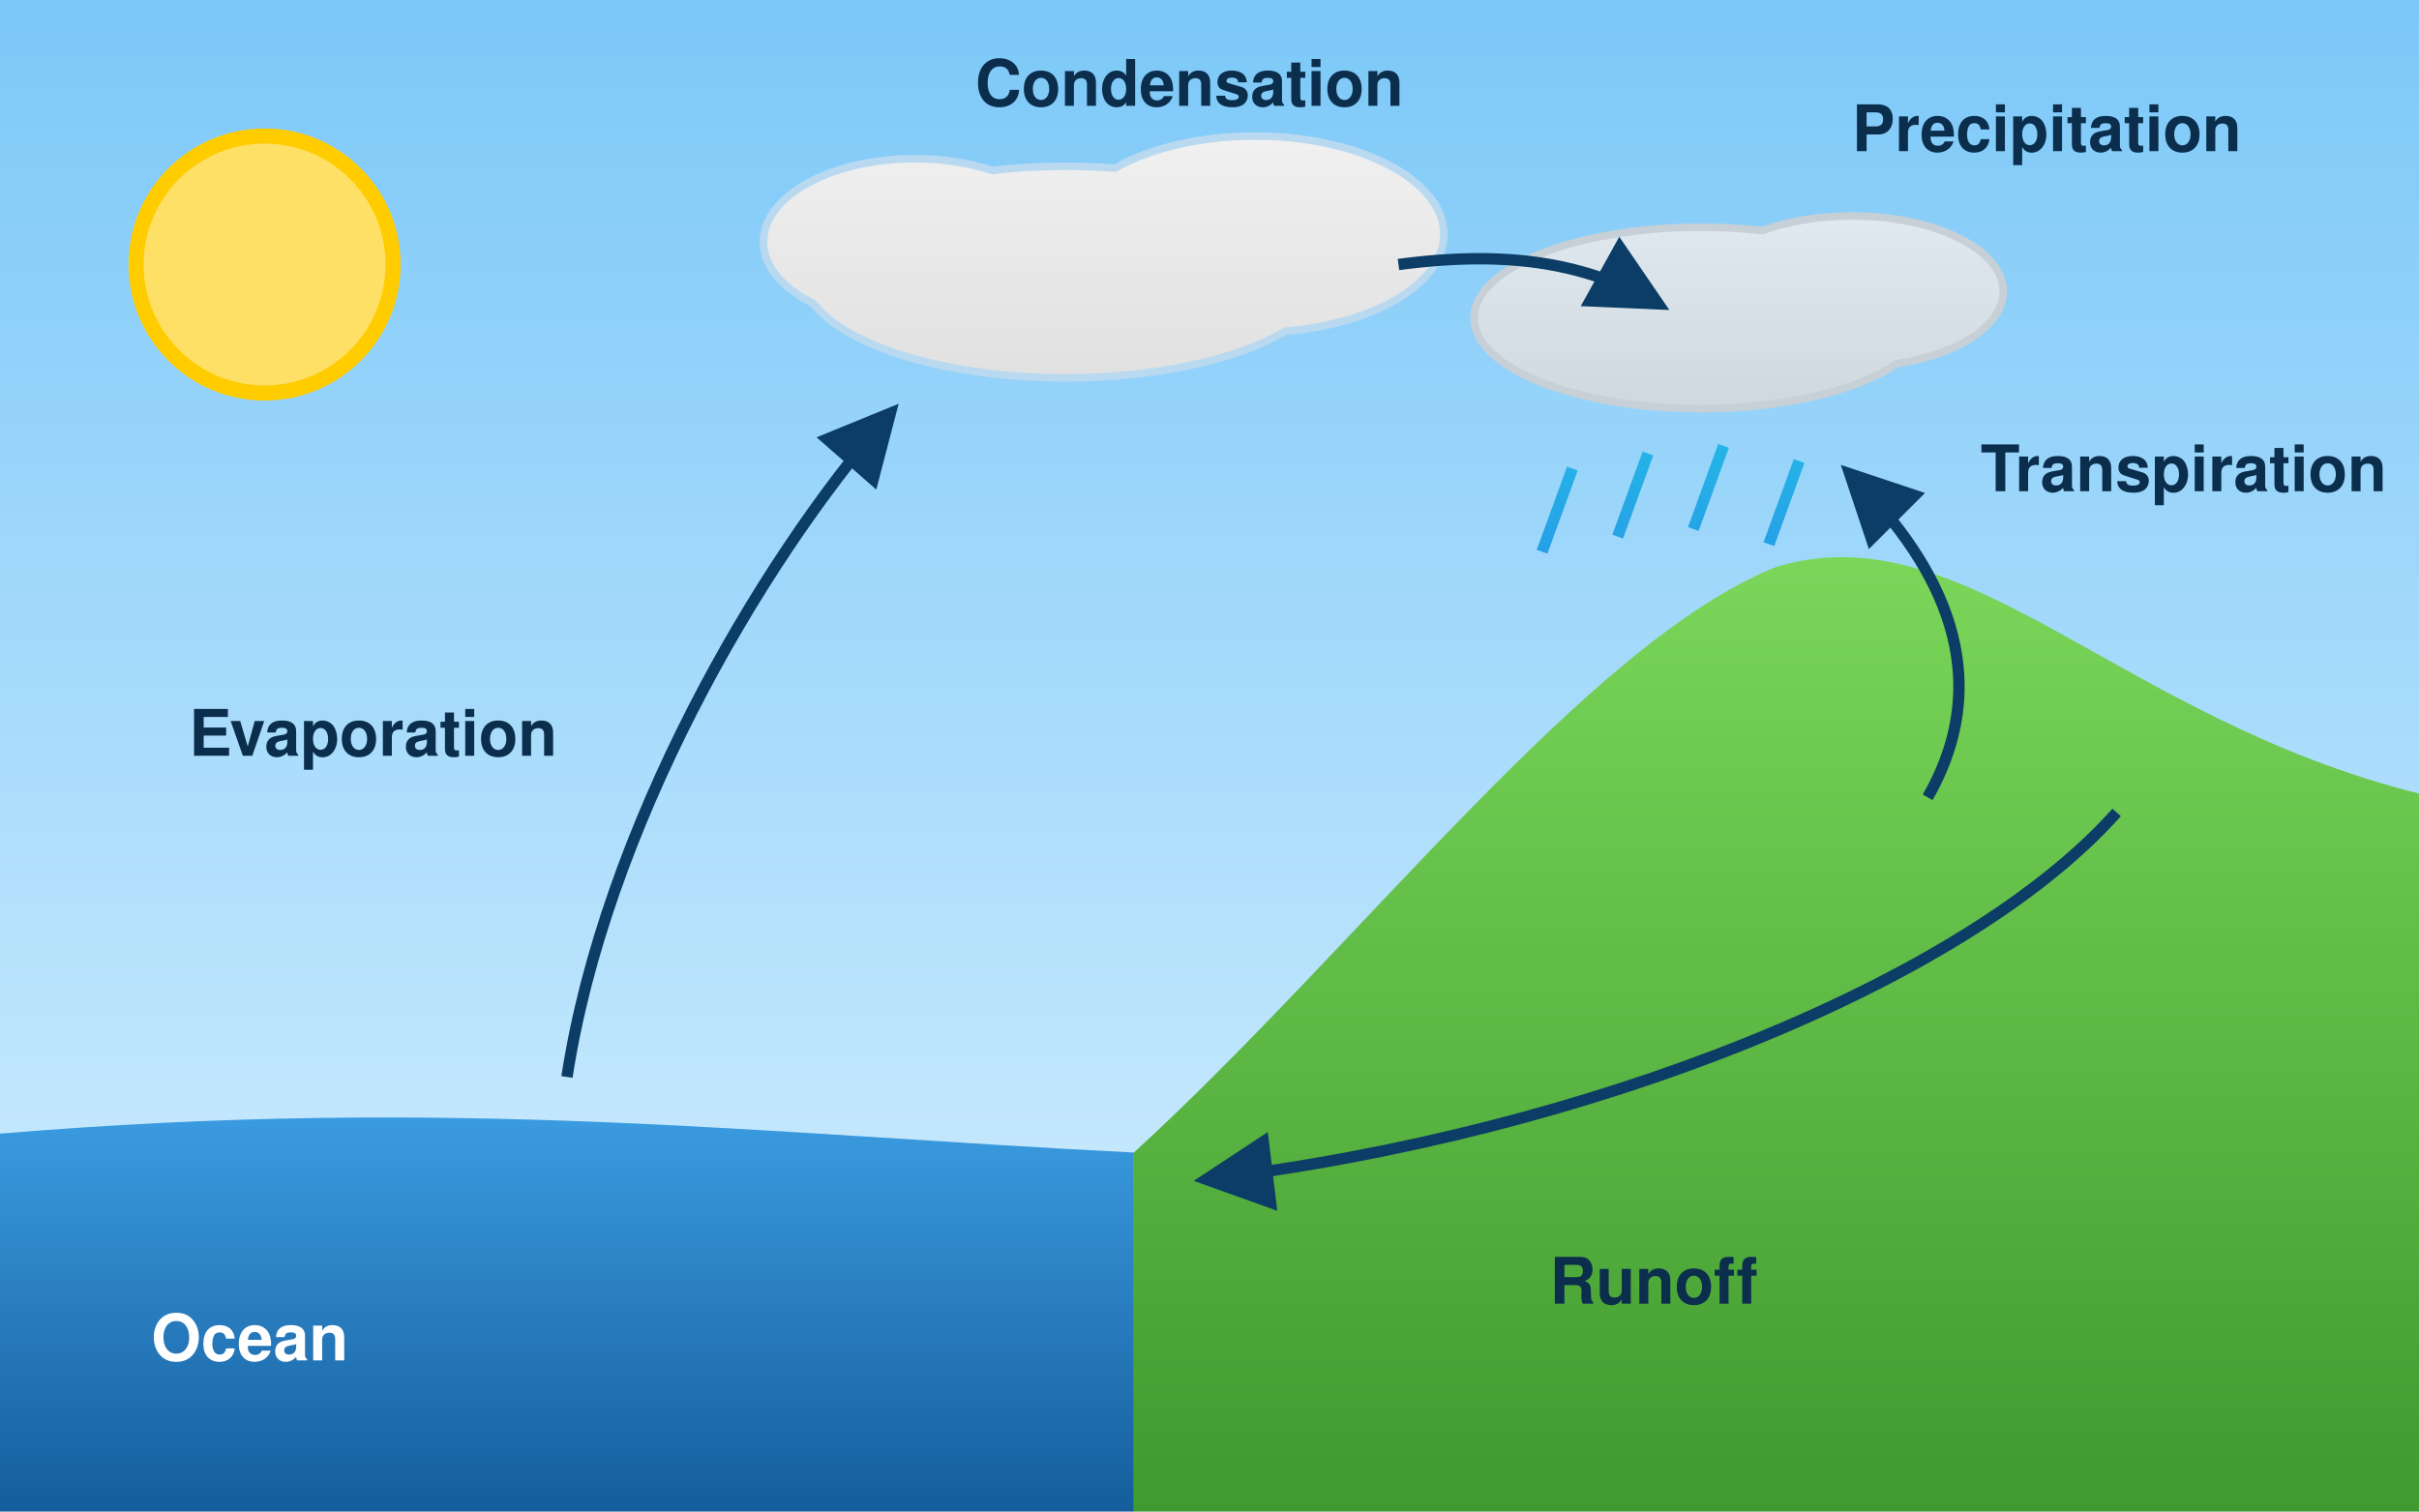
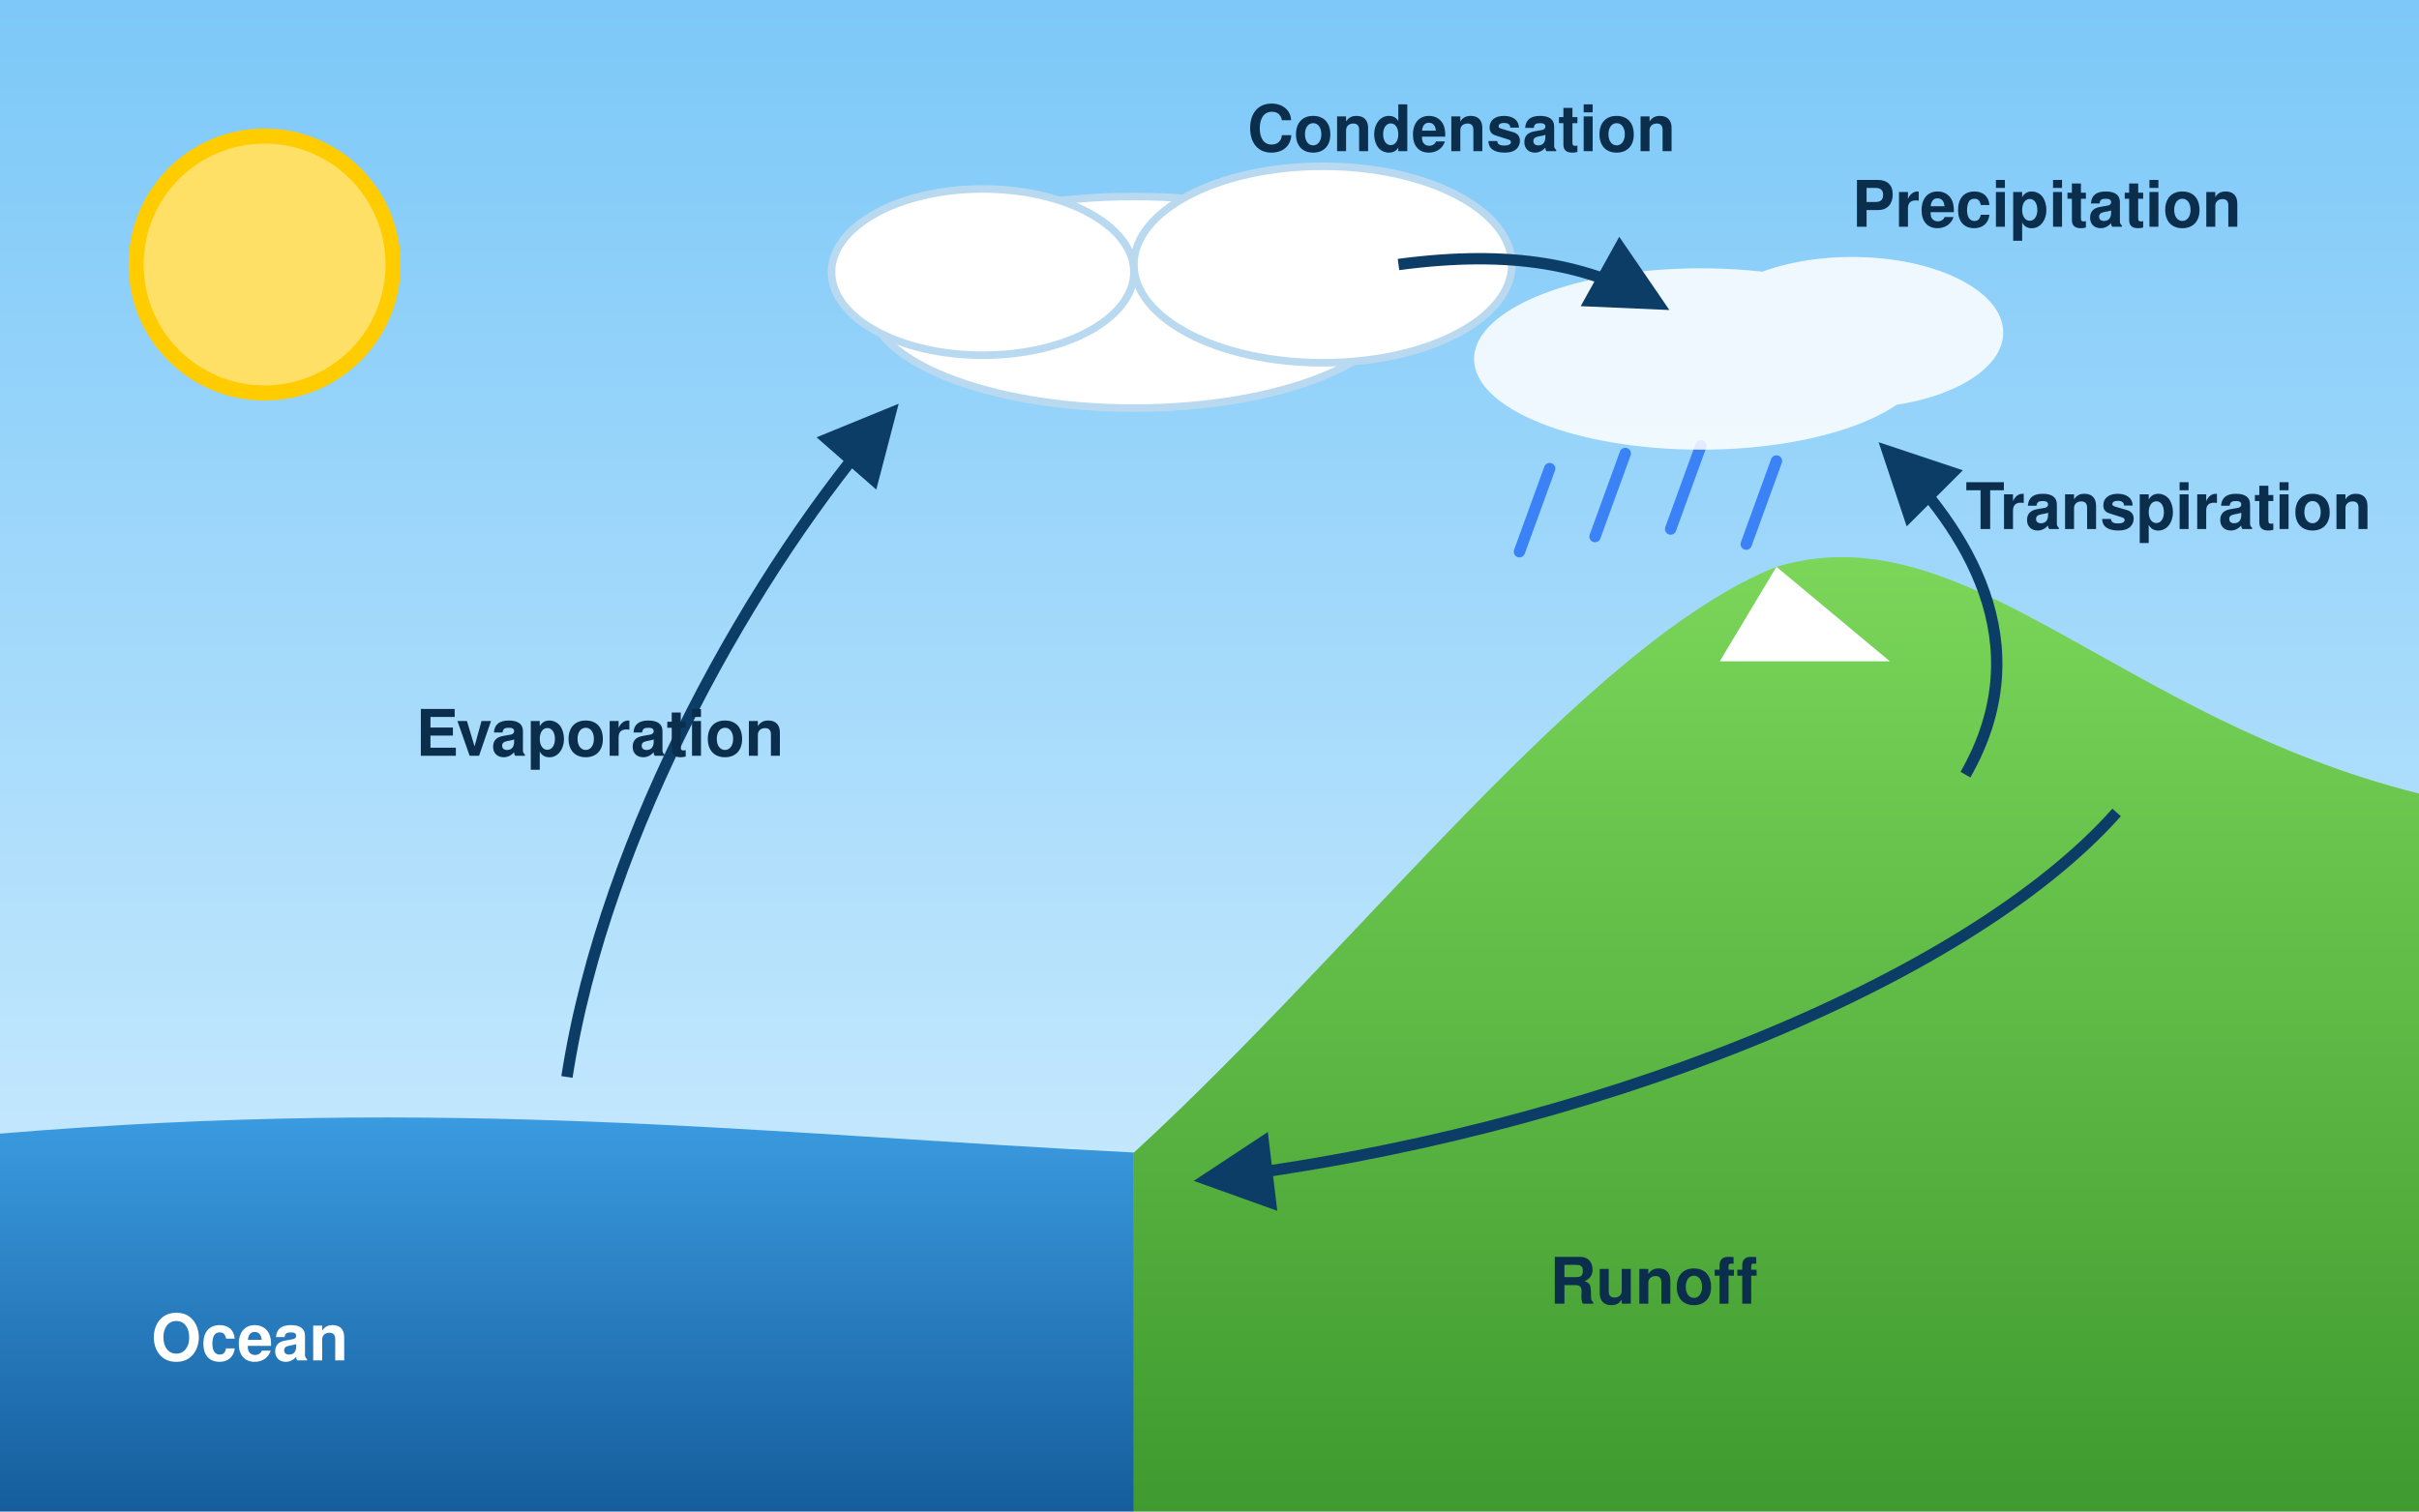
- <svg xmlns="http://www.w3.org/2000/svg" xmlns:xlink="http://www.w3.org/1999/xlink" viewBox="0 0 640 400" font-family="Helvetica, Arial, sans-serif" version="1.1" id="svg23">
-   <defs id="defs6">
-     <linearGradient id="linearGradient28">
-       <stop style="stop-color:#25c5e6;stop-opacity:1;" offset="0" id="stop28" />
-       <stop style="stop-color:#258fe6;stop-opacity:1;" offset="1" id="stop29" />
-     </linearGradient>
-     <linearGradient id="linearGradient27">
-       <stop style="stop-color:#ffffff;stop-opacity:1;" offset="0" id="stop26" />
-       <stop style="stop-color:#c8c8c8;stop-opacity:1;" offset="1" id="stop27" />
-     </linearGradient>
-     <linearGradient id="linearGradient23">
-       <stop style="stop-color:#ffffff;stop-opacity:1;" offset="0" id="stop23" />
-       <stop style="stop-color:#d2d2d2;stop-opacity:1;" offset="1" id="stop24" />
-     </linearGradient>
+ <svg xmlns="http://www.w3.org/2000/svg" viewBox="0 0 640 400" font-family="Helvetica, Arial, sans-serif">
+   <defs>
    <linearGradient id="sky" x1="0" y1="0" x2="0" y2="1">
-       <stop offset="0" stop-color="#7cc8f8" id="stop1" />
-       <stop offset="1" stop-color="#d9f1ff" id="stop2" />
+       <stop offset="0" stop-color="#7cc8f8" />
+       <stop offset="1" stop-color="#d9f1ff" />
    </linearGradient>
    <linearGradient id="sea" x1="0" y1="0" x2="0" y2="1">
-       <stop offset="0" stop-color="#3b9be0" id="stop3" />
-       <stop offset="1" stop-color="#155d9c" id="stop4" />
+       <stop offset="0" stop-color="#3b9be0" />
+       <stop offset="1" stop-color="#155d9c" />
    </linearGradient>
    <linearGradient id="land" x1="0" y1="0" x2="0" y2="1">
-       <stop offset="0" stop-color="#7bd65a" id="stop5" />
-       <stop offset="1" stop-color="#3f9a2f" id="stop6" />
+       <stop offset="0" stop-color="#7bd65a" />
+       <stop offset="1" stop-color="#3f9a2f" />
    </linearGradient>
    <marker id="ar" viewBox="0 0 10 10" refX="8" refY="5" markerWidth="7" markerHeight="7" orient="auto">
-       <path d="M0 0L10 5L0 10z" fill="#0b3d66" id="path6" />
+       <path d="M0 0L10 5L0 10z" fill="#0b3d66" />
    </marker>
-     <linearGradient xlink:href="#linearGradient23" id="linearGradient24" x1="310" y1="-15" x2="310" y2="167" gradientUnits="userSpaceOnUse" />
-     <linearGradient xlink:href="#linearGradient27" id="linearGradient26" x1="460" y1="12.141" x2="460" y2="153.141" gradientUnits="userSpaceOnUse" />
-     <linearGradient xlink:href="#linearGradient28" id="linearGradient29" x1="436" y1="96.59" x2="436" y2="167.41" gradientUnits="userSpaceOnUse" />
  </defs>
-   <rect width="640" height="400" fill="url(#sky)" id="rect6" />
-   <circle cx="70" cy="70" r="34" fill="#ffe066" stroke="#ffcc00" stroke-width="4" id="circle6" />
-   <path d="M0 300 C120 290 200 300 300 305 L300 400 L0 400z" fill="url(#sea)" id="path7" />
-   <path d="M300 305 C360 250 420 170 470 150 C520 135 560 190 640 210 L640 400 L300 400z" fill="url(#land)" id="path8" />
-   <g fill="#ffffff" stroke="#b9d9f0" stroke-width="2" id="g11" transform="translate(-18,-8)" style="fill:url(#linearGradient24)">
-     <path id="ellipse9" d="M 350,44 A 50,26 0 0 0 313.039,52.49 70,28 0 0 0 300,52 70,28 0 0 0 280.498,53.109 40,22 0 0 0 260,50 40,22 0 0 0 220,72 40,22 0 0 0 233.152,88.309 70,28 0 0 0 300,108 70,28 0 0 0 358.023,95.664 50,26 0 0 0 400,70 50,26 0 0 0 350,44 Z" style="fill:url(#linearGradient24)" />
+   <rect width="640" height="400" fill="url(#sky)" />
+   <circle cx="70" cy="70" r="34" fill="#ffe066" stroke="#ffcc00" stroke-width="4" />
+   <path d="M0 300 C120 290 200 300 300 305 L300 400 L0 400z" fill="url(#sea)" />
+   <path d="M300 305 C360 250 420 170 470 150 C520 135 560 190 640 210 L640 400 L300 400z" fill="url(#land)" />
+   <path d="M470 150 L500 175 L455 175z" fill="#fff" />
+   <g fill="#fff" stroke="#b9d9f0" stroke-width="2">
+     <ellipse cx="300" cy="80" rx="70" ry="28" />
+     <ellipse cx="350" cy="70" rx="50" ry="26" />
+     <ellipse cx="260" cy="72" rx="40" ry="22" />
  </g>
-   <g stroke="#3b82f6" stroke-width="3" stroke-linecap="round" id="g14" transform="translate(6)">
-     <path id="path11" d="M 450 118 L 442 140 L 450 118 z M 430 120 L 422 142 L 430 120 z M 470 122 L 462 144 L 470 122 z M 410 124 L 402 146 L 410 124 z " style="stroke:url(#linearGradient29);stroke-opacity:1" />
+   <g stroke="#3b82f6" stroke-width="3" stroke-linecap="round">
+     <path d="M430 120 l-8 22" />
+     <path d="M450 118 l-8 22" />
+     <path d="M470 122 l-8 22" />
+     <path d="M410 124 l-8 22" />
  </g>
-   <g fill="#ffffff" opacity=".85" id="g15" style="stroke-width:2;stroke-dasharray:none;stroke:#d0d0d0;stroke-opacity:1">
-     <path id="ellipse14" d="M 490,57.141 A 40,20 0 0 0 466.271,61.04 60,24 0 0 0 450,60.141 a 60,24 0 0 0 -60,24 60,24 0 0 0 60,24 A 60,24 0 0 0 501.803,96.251 40,20 0 0 0 530,77.141 a 40,20 0 0 0 -40,-20 z" style="stroke:#d0d0d0;stroke-opacity:1;fill:url(#linearGradient26);stroke-width:2;stroke-dasharray:none" />
+   <g fill="#ffffff" opacity=".85">
+     <ellipse cx="450" cy="95" rx="60" ry="24" />
+     <ellipse cx="490" cy="88" rx="40" ry="20" />
  </g>
-   <g fill="none" stroke="#0b3d66" stroke-width="3" marker-end="url(#ar)" id="g18">
-     <path d="M150 285 C160 220 200 150 235 110" id="path15" />
-     <path d="M370 70 C400 66 420 70 438 80" id="path16" />
-     <path d="M560 215 C520 260 420 300 320 312" id="path17" />
-     <path d="m 510,211 c 20,-35 0,-65 -20,-85" id="path18" />
+   <g fill="none" stroke="#0b3d66" stroke-width="3" marker-end="url(#ar)">
+     <path d="M150 285 C160 220 200 150 235 110" />
+     <path d="M370 70 C400 66 420 70 438 80" />
+     <path d="M560 215 C520 260 420 300 320 312" />
+     <path d="M520 205 C540 170 520 140 500 120" />
  </g>
-   <g font-size="17" font-weight="bold" fill="#0b2e4d" id="g23">
-     <text x="50" y="200" id="text18">Evaporation</text>
-     <text x="258" y="28" id="text19">Condensation</text>
-     <text x="490" y="40" id="text20">Precipitation</text>
-     <text x="410" y="345" id="text21">Runoff</text>
-     <text x="524" y="130" id="text22">Transpiration</text>
-     <text x="40" y="360" fill="#fff" id="text23">Ocean</text>
+   <g font-size="17" font-weight="bold" fill="#0b2e4d">
+     <text x="110" y="200">Evaporation</text>
+     <text x="330" y="40">Condensation</text>
+     <text x="490" y="60">Precipitation</text>
+     <text x="410" y="345">Runoff</text>
+     <text x="520" y="140">Transpiration</text>
+     <text x="40" y="360" fill="#fff">Ocean</text>
  </g>
</svg>
